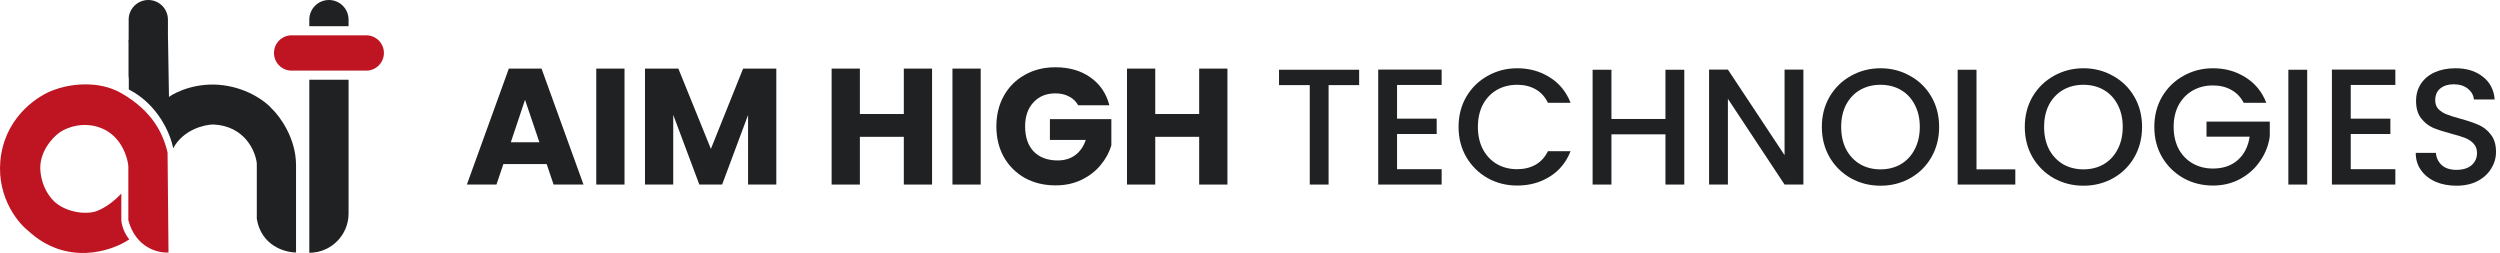
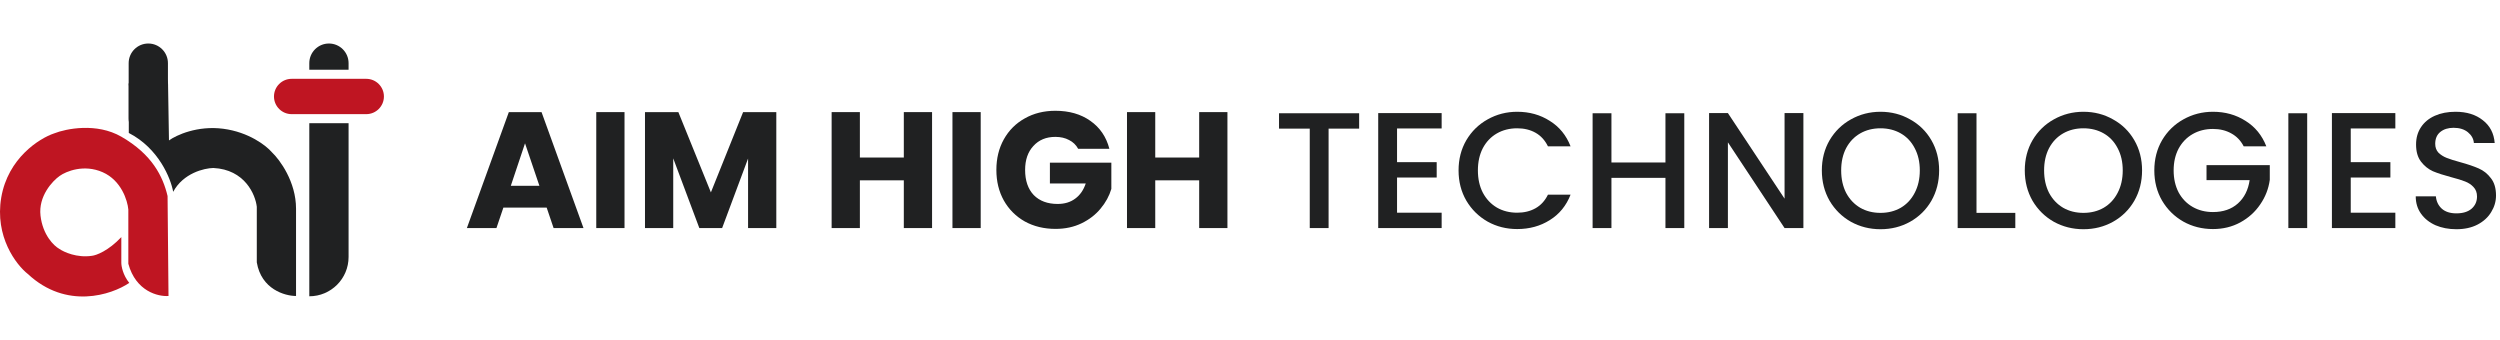
- <svg xmlns="http://www.w3.org/2000/svg" width="336" height="34" viewBox="0 0 336 34" fill="none">
+ <svg xmlns="http://www.w3.org/2000/svg" width="250" height="34" viewBox="0 0 336 34" fill="none">
  <path d="M44.209 2.19999e-06C45.667 2.19999e-06 46.849 1.182 46.849 2.64V3.52H41.57V2.64C41.57 1.182 42.752 2.19999e-06 44.209 2.19999e-06Z" fill="#202122" />
  <path d="M41.57 10.712V33.972C44.486 33.972 46.849 31.608 46.849 28.692V10.712H41.57Z" fill="#202122" />
  <path d="M36.823 7.12C36.823 5.809 37.886 4.746 39.197 4.746H49.225C50.536 4.746 51.599 5.809 51.599 7.12C51.599 8.43 50.536 9.493 49.225 9.493H39.197C37.886 9.493 36.823 8.43 36.823 7.12Z" fill="#BF1522" />
  <path d="M17.292 2.64C17.292 1.182 18.474 0 19.932 0C21.39 0 22.571 1.182 22.571 2.64V10.062C22.571 11.519 21.39 12.701 19.932 12.701C18.474 12.701 17.292 11.519 17.292 10.062V2.64Z" fill="#202122" />
  <path d="M16.306 29.475V26.021C14.548 27.88 12.936 28.47 12.35 28.533C10.341 28.834 8.583 28.031 7.956 27.591C7.244 27.194 5.746 25.745 5.444 23.134C5.143 20.522 7.035 18.488 8.018 17.797C8.897 17.169 11.283 16.19 13.794 17.295C16.306 18.4 17.143 21.103 17.248 22.317V29.6C18.252 33.317 21.266 34.037 22.647 33.932L22.521 20.497C21.894 17.86 20.45 14.909 16.306 12.523C12.991 10.614 8.897 11.435 7.265 12.084C5.277 12.753 1.074 15.411 0.17 20.685C-0.734 25.959 2.179 29.747 3.749 30.981C8.922 35.803 14.987 33.786 17.373 32.174C16.519 31.119 16.306 29.935 16.306 29.475Z" fill="#BF1522" />
  <path d="M34.513 29.412C35.116 33.028 38.28 33.932 39.787 33.932V22.192C39.787 18.576 37.61 15.62 36.522 14.595C35.79 13.737 33.458 11.908 29.993 11.456C26.527 11.004 23.693 12.314 22.71 13.025L22.584 5.366H17.31V12.021C21.328 14.08 22.961 18.153 23.275 19.932C24.631 17.42 27.439 16.751 28.674 16.73C32.893 16.931 34.325 20.287 34.513 21.941V29.412Z" fill="#202122" />
  <path d="M17.31 5.617C17.31 4.23 18.435 3.106 19.822 3.106H20.073C21.46 3.106 22.584 4.23 22.584 5.617H17.31Z" fill="#202122" />
  <path d="M73.471 22.051H67.655L66.722 24.804H62.748L68.387 9.219H72.783L78.422 24.804H74.404L73.471 22.051ZM72.495 19.121L70.563 13.415L68.654 19.121H72.495Z" fill="#202122" />
  <path d="M83.935 9.219V24.804H80.138V9.219H83.935Z" fill="#202122" />
  <path d="M104.336 9.219V24.804H100.54V15.457L97.054 24.804H93.99L90.482 15.435V24.804H86.686V9.219H91.171L95.544 20.009L99.874 9.219H104.336Z" fill="#202122" />
  <path d="M125.269 9.219V24.804H121.473V18.388H115.567V24.804H111.771V9.219H115.567V15.324H121.473V9.219H125.269Z" fill="#202122" />
  <path d="M131.806 9.219V24.804H128.01V9.219H131.806Z" fill="#202122" />
  <path d="M144.903 14.148C144.622 13.63 144.215 13.237 143.682 12.971C143.164 12.69 142.55 12.549 141.839 12.549C140.611 12.549 139.627 12.956 138.887 13.77C138.146 14.569 137.776 15.642 137.776 16.989C137.776 18.425 138.161 19.55 138.931 20.364C139.715 21.163 140.788 21.563 142.15 21.563C143.083 21.563 143.867 21.326 144.503 20.852C145.155 20.379 145.628 19.698 145.924 18.81H141.107V16.012H149.365V19.542C149.084 20.49 148.603 21.37 147.922 22.184C147.256 22.998 146.405 23.657 145.369 24.16C144.333 24.663 143.164 24.915 141.861 24.915C140.322 24.915 138.946 24.582 137.732 23.916C136.533 23.235 135.593 22.295 134.913 21.096C134.246 19.898 133.913 18.529 133.913 16.989C133.913 15.45 134.246 14.081 134.913 12.882C135.593 11.668 136.533 10.729 137.732 10.062C138.931 9.382 140.3 9.041 141.839 9.041C143.704 9.041 145.273 9.493 146.546 10.396C147.834 11.298 148.685 12.549 149.099 14.148H144.903Z" fill="#202122" />
  <path d="M164.967 9.219V24.804H161.17V18.388H155.265V24.804H151.468V9.219H155.265V15.324H161.17V9.219H164.967Z" fill="#202122" />
  <path d="M182.669 9.374V11.439H178.562V24.804H176.031V11.439H171.901V9.374H182.669Z" fill="#202122" />
  <path d="M187.763 11.417V15.946H193.091V18.011H187.763V22.739H193.757V24.804H185.232V9.352H193.757V11.417H187.763Z" fill="#202122" />
  <path d="M196.031 17.056C196.031 15.546 196.379 14.192 197.075 12.993C197.785 11.794 198.74 10.862 199.939 10.196C201.152 9.515 202.477 9.174 203.913 9.174C205.555 9.174 207.013 9.581 208.286 10.396C209.574 11.195 210.506 12.334 211.083 13.815H208.042C207.642 13 207.087 12.394 206.377 11.994C205.666 11.594 204.845 11.395 203.913 11.395C202.891 11.395 201.981 11.624 201.182 12.083C200.383 12.542 199.753 13.2 199.295 14.059C198.851 14.917 198.629 15.916 198.629 17.056C198.629 18.195 198.851 19.195 199.295 20.053C199.753 20.912 200.383 21.578 201.182 22.051C201.981 22.51 202.891 22.739 203.913 22.739C204.845 22.739 205.666 22.54 206.377 22.14C207.087 21.74 207.642 21.134 208.042 20.319H211.083C210.506 21.799 209.574 22.939 208.286 23.738C207.013 24.538 205.555 24.937 203.913 24.937C202.462 24.937 201.137 24.604 199.939 23.938C198.74 23.257 197.785 22.317 197.075 21.119C196.379 19.92 196.031 18.566 196.031 17.056Z" fill="#202122" />
  <path d="M226.368 9.374V24.804H223.837V18.055H216.577V24.804H214.046V9.374H216.577V15.99H223.837V9.374H226.368Z" fill="#202122" />
  <path d="M242.376 24.804H239.845L232.23 13.282V24.804H229.7V9.352H232.23L239.845 20.852V9.352H242.376V24.804Z" fill="#202122" />
  <path d="M252.738 24.959C251.302 24.959 249.977 24.627 248.764 23.96C247.565 23.28 246.61 22.34 245.9 21.141C245.204 19.927 244.856 18.566 244.856 17.056C244.856 15.546 245.204 14.192 245.9 12.993C246.61 11.794 247.565 10.862 248.764 10.196C249.977 9.515 251.302 9.174 252.738 9.174C254.188 9.174 255.513 9.515 256.712 10.196C257.925 10.862 258.88 11.794 259.576 12.993C260.271 14.192 260.619 15.546 260.619 17.056C260.619 18.566 260.271 19.927 259.576 21.141C258.88 22.34 257.925 23.28 256.712 23.96C255.513 24.627 254.188 24.959 252.738 24.959ZM252.738 22.762C253.759 22.762 254.669 22.532 255.468 22.073C256.268 21.6 256.889 20.934 257.333 20.075C257.792 19.202 258.022 18.195 258.022 17.056C258.022 15.916 257.792 14.917 257.333 14.059C256.889 13.2 256.268 12.542 255.468 12.083C254.669 11.624 253.759 11.395 252.738 11.395C251.716 11.395 250.806 11.624 250.007 12.083C249.208 12.542 248.579 13.2 248.12 14.059C247.676 14.917 247.454 15.916 247.454 17.056C247.454 18.195 247.676 19.202 248.12 20.075C248.579 20.934 249.208 21.6 250.007 22.073C250.806 22.532 251.716 22.762 252.738 22.762Z" fill="#202122" />
  <path d="M265.641 22.762H270.858V24.804H263.11V9.374H265.641V22.762Z" fill="#202122" />
  <path d="M280.012 24.959C278.577 24.959 277.252 24.627 276.038 23.96C274.839 23.28 273.885 22.34 273.174 21.141C272.479 19.927 272.131 18.566 272.131 17.056C272.131 15.546 272.479 14.192 273.174 12.993C273.885 11.794 274.839 10.862 276.038 10.196C277.252 9.515 278.577 9.174 280.012 9.174C281.463 9.174 282.787 9.515 283.986 10.196C285.2 10.862 286.155 11.794 286.85 12.993C287.546 14.192 287.894 15.546 287.894 17.056C287.894 18.566 287.546 19.927 286.85 21.141C286.155 22.34 285.2 23.28 283.986 23.96C282.787 24.627 281.463 24.959 280.012 24.959ZM280.012 22.762C281.033 22.762 281.944 22.532 282.743 22.073C283.542 21.6 284.164 20.934 284.608 20.075C285.067 19.202 285.296 18.195 285.296 17.056C285.296 15.916 285.067 14.917 284.608 14.059C284.164 13.2 283.542 12.542 282.743 12.083C281.944 11.624 281.033 11.395 280.012 11.395C278.991 11.395 278.081 11.624 277.281 12.083C276.482 12.542 275.853 13.2 275.394 14.059C274.95 14.917 274.728 15.916 274.728 17.056C274.728 18.195 274.95 19.202 275.394 20.075C275.853 20.934 276.482 21.6 277.281 22.073C278.081 22.532 278.991 22.762 280.012 22.762Z" fill="#202122" />
  <path d="M301.551 13.815C301.152 13.045 300.597 12.468 299.886 12.083C299.176 11.683 298.354 11.483 297.422 11.483C296.401 11.483 295.49 11.713 294.691 12.172C293.892 12.63 293.263 13.282 292.804 14.125C292.36 14.969 292.138 15.946 292.138 17.056C292.138 18.166 292.36 19.15 292.804 20.009C293.263 20.852 293.892 21.503 294.691 21.962C295.49 22.421 296.401 22.651 297.422 22.651C298.798 22.651 299.916 22.266 300.774 21.496C301.633 20.726 302.158 19.683 302.351 18.366H296.556V16.345H305.059V18.321C304.896 19.52 304.467 20.623 303.771 21.629C303.091 22.636 302.195 23.442 301.085 24.049C299.99 24.641 298.769 24.937 297.422 24.937C295.971 24.937 294.647 24.604 293.448 23.938C292.249 23.257 291.294 22.317 290.584 21.119C289.888 19.92 289.54 18.566 289.54 17.056C289.54 15.546 289.888 14.192 290.584 12.993C291.294 11.794 292.249 10.862 293.448 10.196C294.662 9.515 295.986 9.174 297.422 9.174C299.065 9.174 300.523 9.581 301.796 10.396C303.083 11.195 304.016 12.334 304.593 13.815H301.551Z" fill="#202122" />
  <path d="M310.086 9.374V24.804H307.555V9.374H310.086Z" fill="#202122" />
  <path d="M315.94 11.417V15.946H321.268V18.011H315.94V22.739H321.934V24.804H313.409V9.352H321.934V11.417H315.94Z" fill="#202122" />
  <path d="M330.136 24.959C329.1 24.959 328.167 24.782 327.338 24.427C326.51 24.057 325.858 23.539 325.385 22.873C324.911 22.206 324.674 21.43 324.674 20.541H327.383C327.442 21.207 327.701 21.755 328.16 22.184C328.634 22.613 329.292 22.828 330.136 22.828C331.009 22.828 331.69 22.621 332.178 22.206C332.667 21.777 332.911 21.23 332.911 20.564C332.911 20.046 332.756 19.624 332.445 19.298C332.149 18.973 331.771 18.721 331.312 18.543C330.868 18.366 330.247 18.173 329.448 17.966C328.441 17.7 327.62 17.433 326.983 17.167C326.362 16.886 325.829 16.456 325.385 15.879C324.941 15.302 324.719 14.532 324.719 13.57C324.719 12.682 324.941 11.905 325.385 11.239C325.829 10.573 326.45 10.062 327.25 9.707C328.049 9.352 328.974 9.174 330.025 9.174C331.52 9.174 332.741 9.552 333.688 10.307C334.65 11.047 335.183 12.068 335.287 13.37H332.489C332.445 12.808 332.178 12.327 331.69 11.927C331.201 11.528 330.558 11.328 329.758 11.328C329.033 11.328 328.441 11.513 327.982 11.883C327.523 12.253 327.294 12.786 327.294 13.482C327.294 13.955 327.435 14.347 327.716 14.658C328.012 14.954 328.382 15.191 328.826 15.369C329.27 15.546 329.877 15.739 330.646 15.946C331.668 16.227 332.497 16.508 333.133 16.789C333.784 17.071 334.332 17.507 334.776 18.099C335.235 18.677 335.464 19.454 335.464 20.43C335.464 21.215 335.25 21.955 334.82 22.651C334.406 23.346 333.792 23.909 332.978 24.338C332.178 24.752 331.231 24.959 330.136 24.959Z" fill="#202122" />
</svg>
